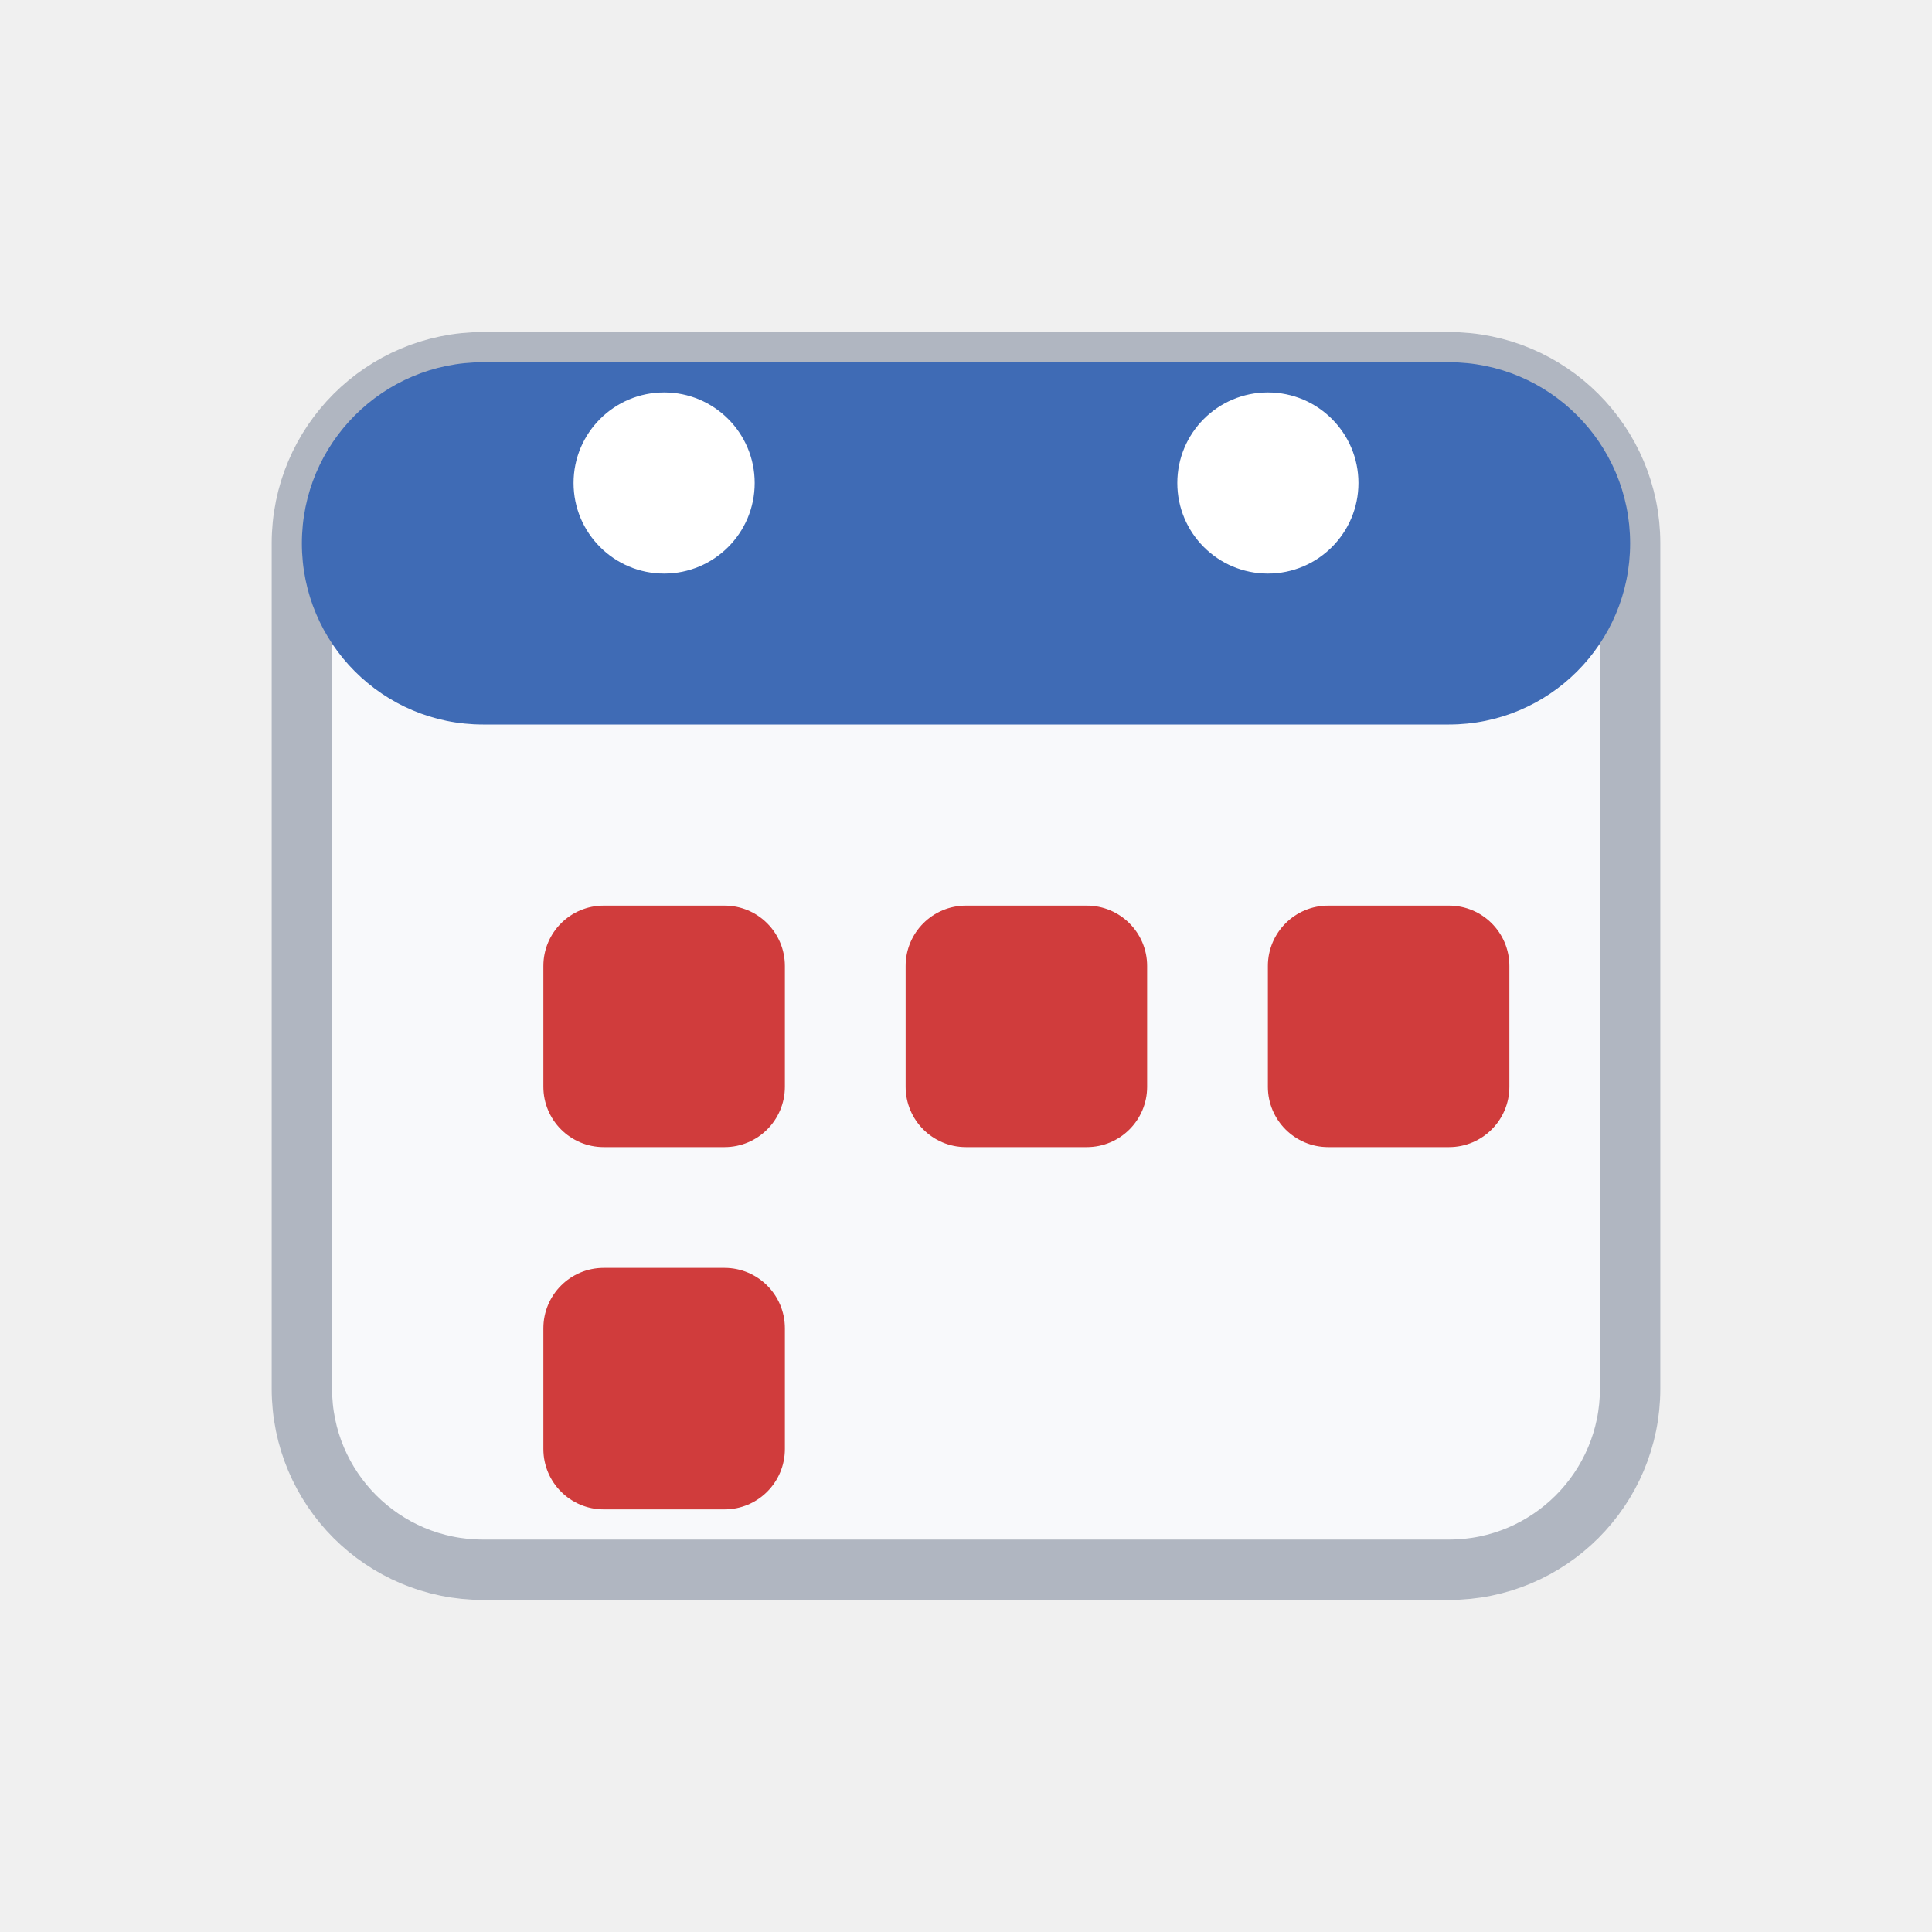
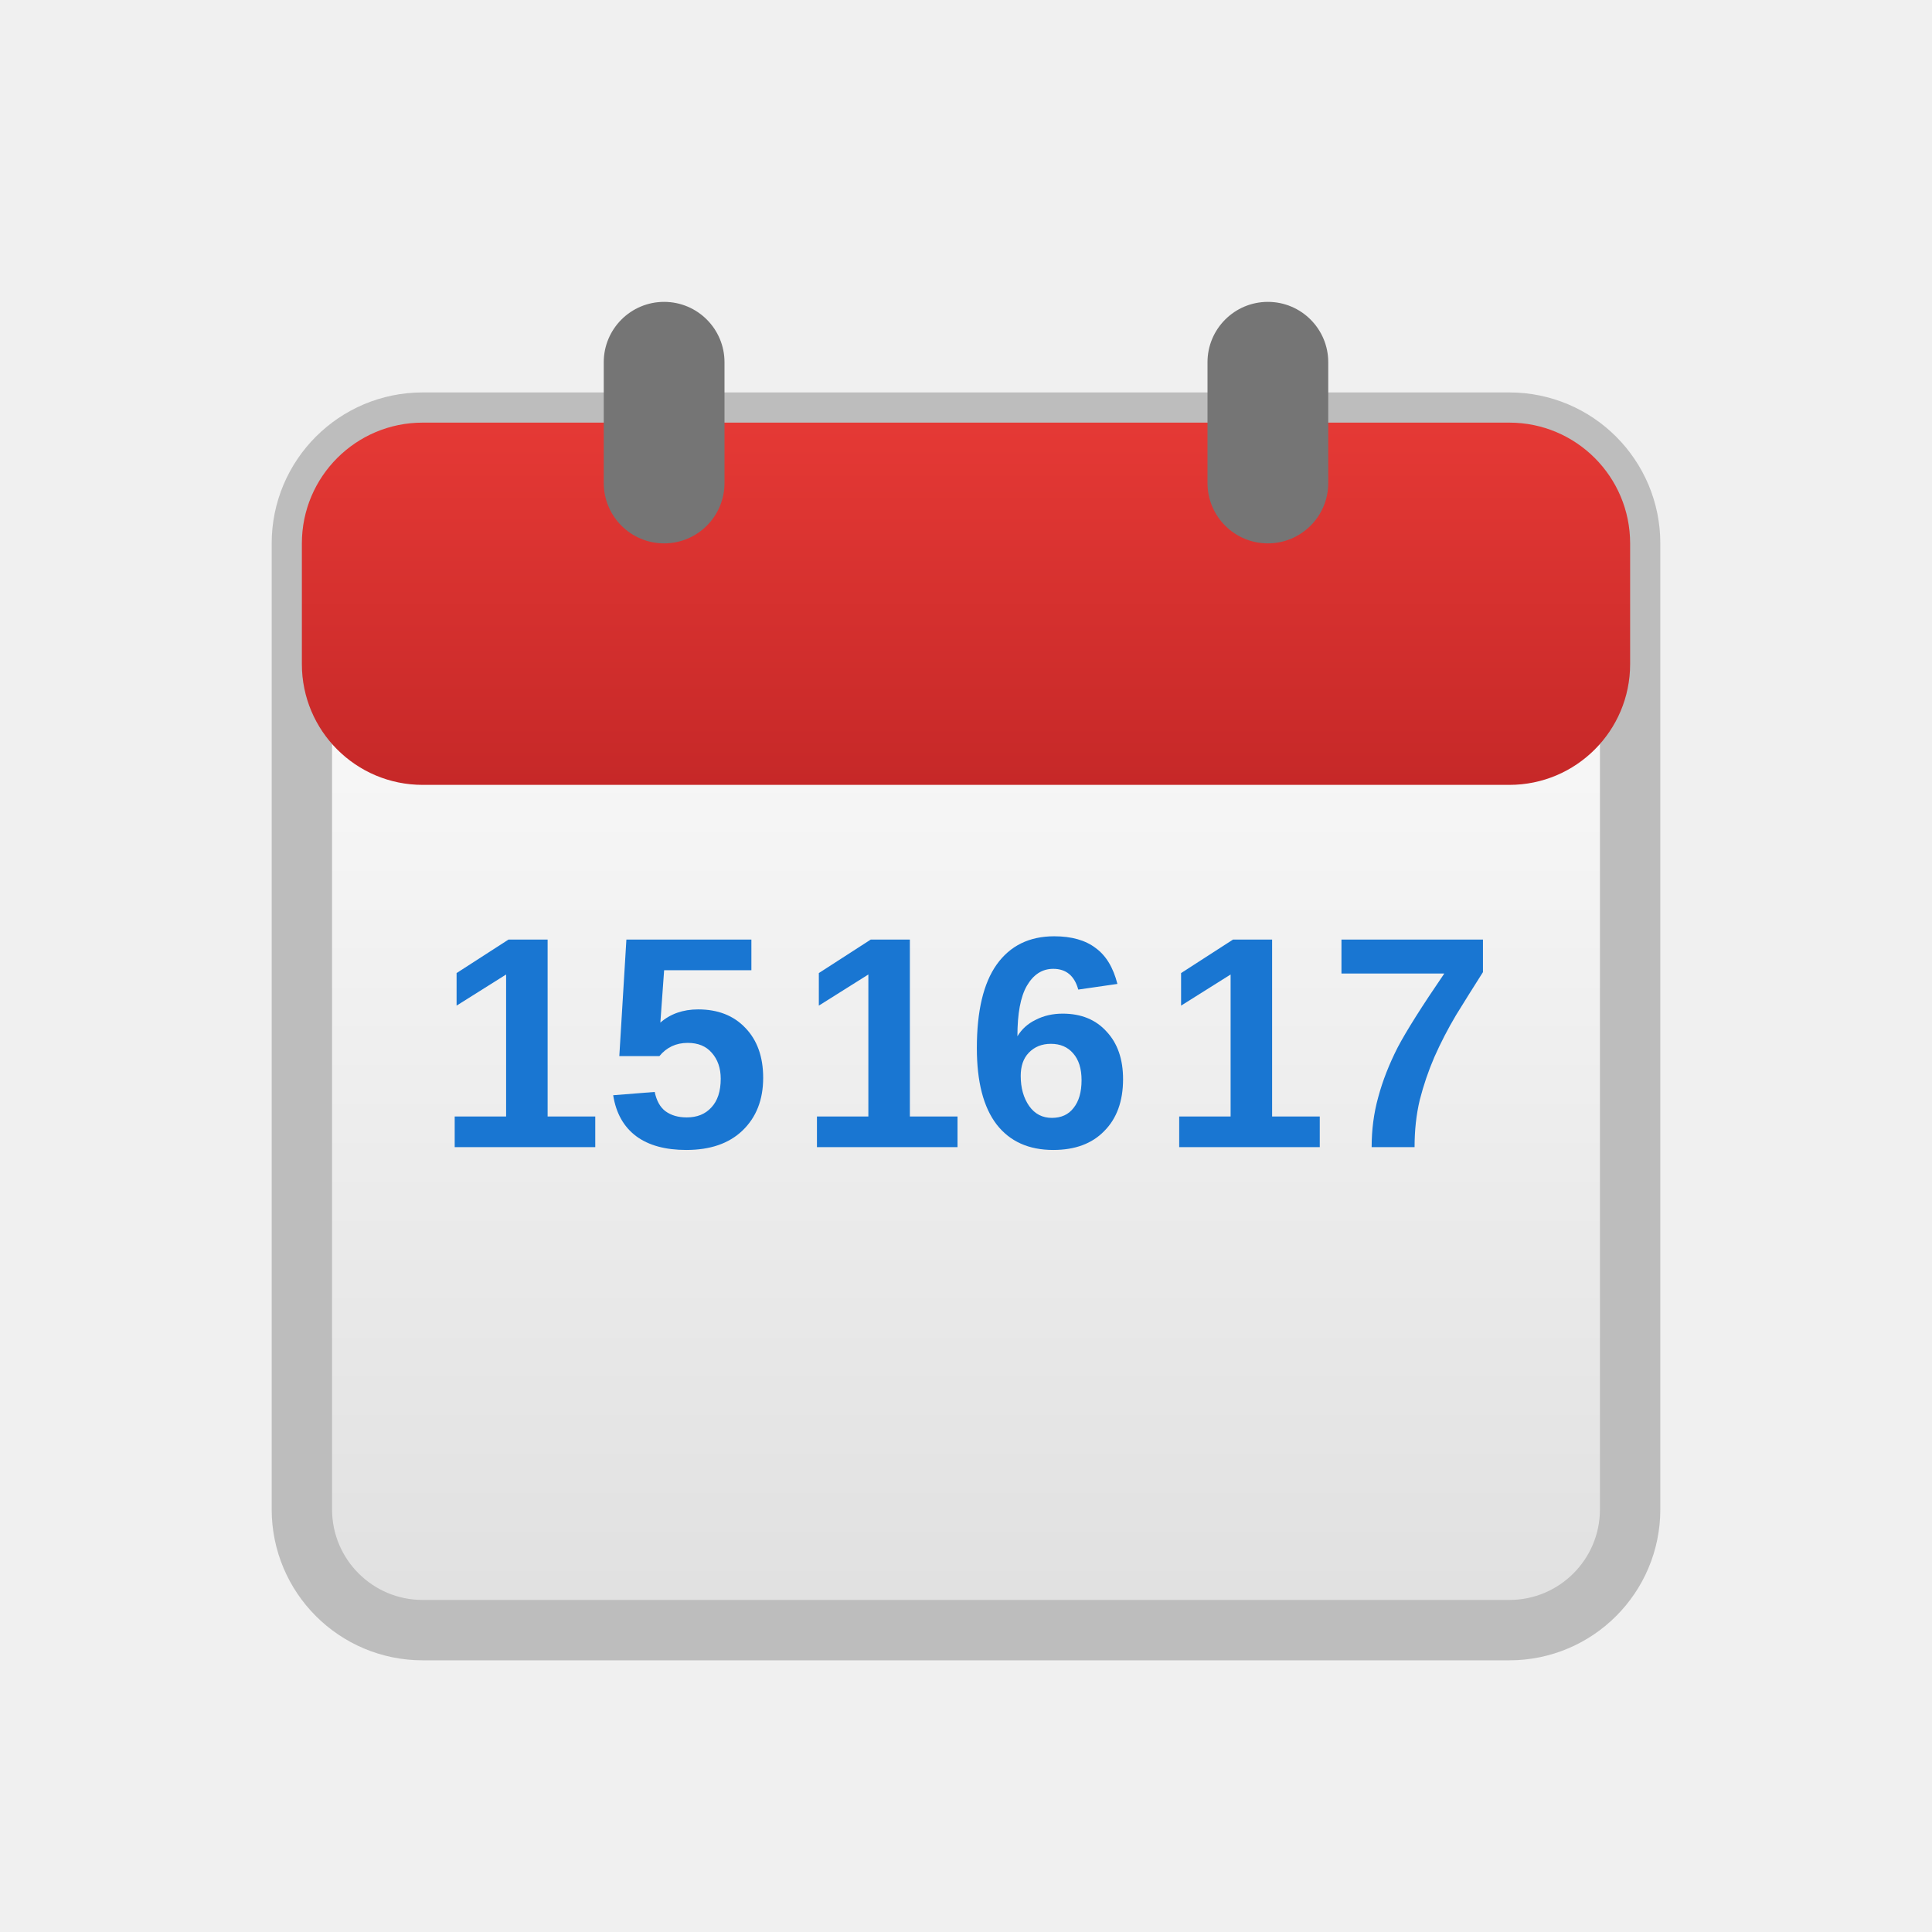
<svg xmlns="http://www.w3.org/2000/svg" viewBox="0 0 64 64">
-   <rect x="10" y="12" width="44" height="40" rx="6" ry="6" fill="#f8f9fb" stroke="#b0b6c1" stroke-width="2" />
-   <rect x="10" y="12" width="44" height="12" rx="6" ry="6" fill="#3f6bb5" />
-   <circle cx="22" cy="16" r="3" fill="#fff" />
-   <circle cx="42" cy="16" r="3" fill="#fff" />
-   <g fill="#d03c3c">
-     <rect x="18" y="30" width="8" height="8" rx="2" />
-     <rect x="30" y="30" width="8" height="8" rx="2" />
-     <rect x="42" y="30" width="8" height="8" rx="2" />
-     <rect x="18" y="42" width="8" height="8" rx="2" />
+   <defs>
+     <linearGradient id="calGrad" x1="0%" y1="0%" x2="0%" y2="100%">
+       <stop offset="0%" style="stop-color:#fff;stop-opacity:1" />
+       <stop offset="100%" style="stop-color:#e0e0e0;stop-opacity:1" />
+     </linearGradient>
+     <linearGradient id="calHeader" x1="0%" y1="0%" x2="0%" y2="100%">
+       <stop offset="0%" style="stop-color:#e53935;stop-opacity:1" />
+       <stop offset="100%" style="stop-color:#c62828;stop-opacity:1" />
+     </linearGradient>
+   </defs>
+   <rect x="10" y="14" width="44" height="40" rx="4" fill="url(#calGrad)" stroke="#bdbdbd" stroke-width="2" />
+   <rect x="10" y="14" width="44" height="12" rx="4" fill="url(#calHeader)" />
+   <rect x="20" y="10" width="4" height="8" rx="2" fill="#757575" />
+   <rect x="40" y="10" width="4" height="8" rx="2" fill="#757575" />
+   <g fill="#1976d2" font-family="Arial" font-size="10" font-weight="bold">
+     <text x="20" y="38" text-anchor="middle">15</text>
+     <text x="32" y="38" text-anchor="middle">16</text>
+     <text x="44" y="38" text-anchor="middle">17</text>
  </g>
</svg>
